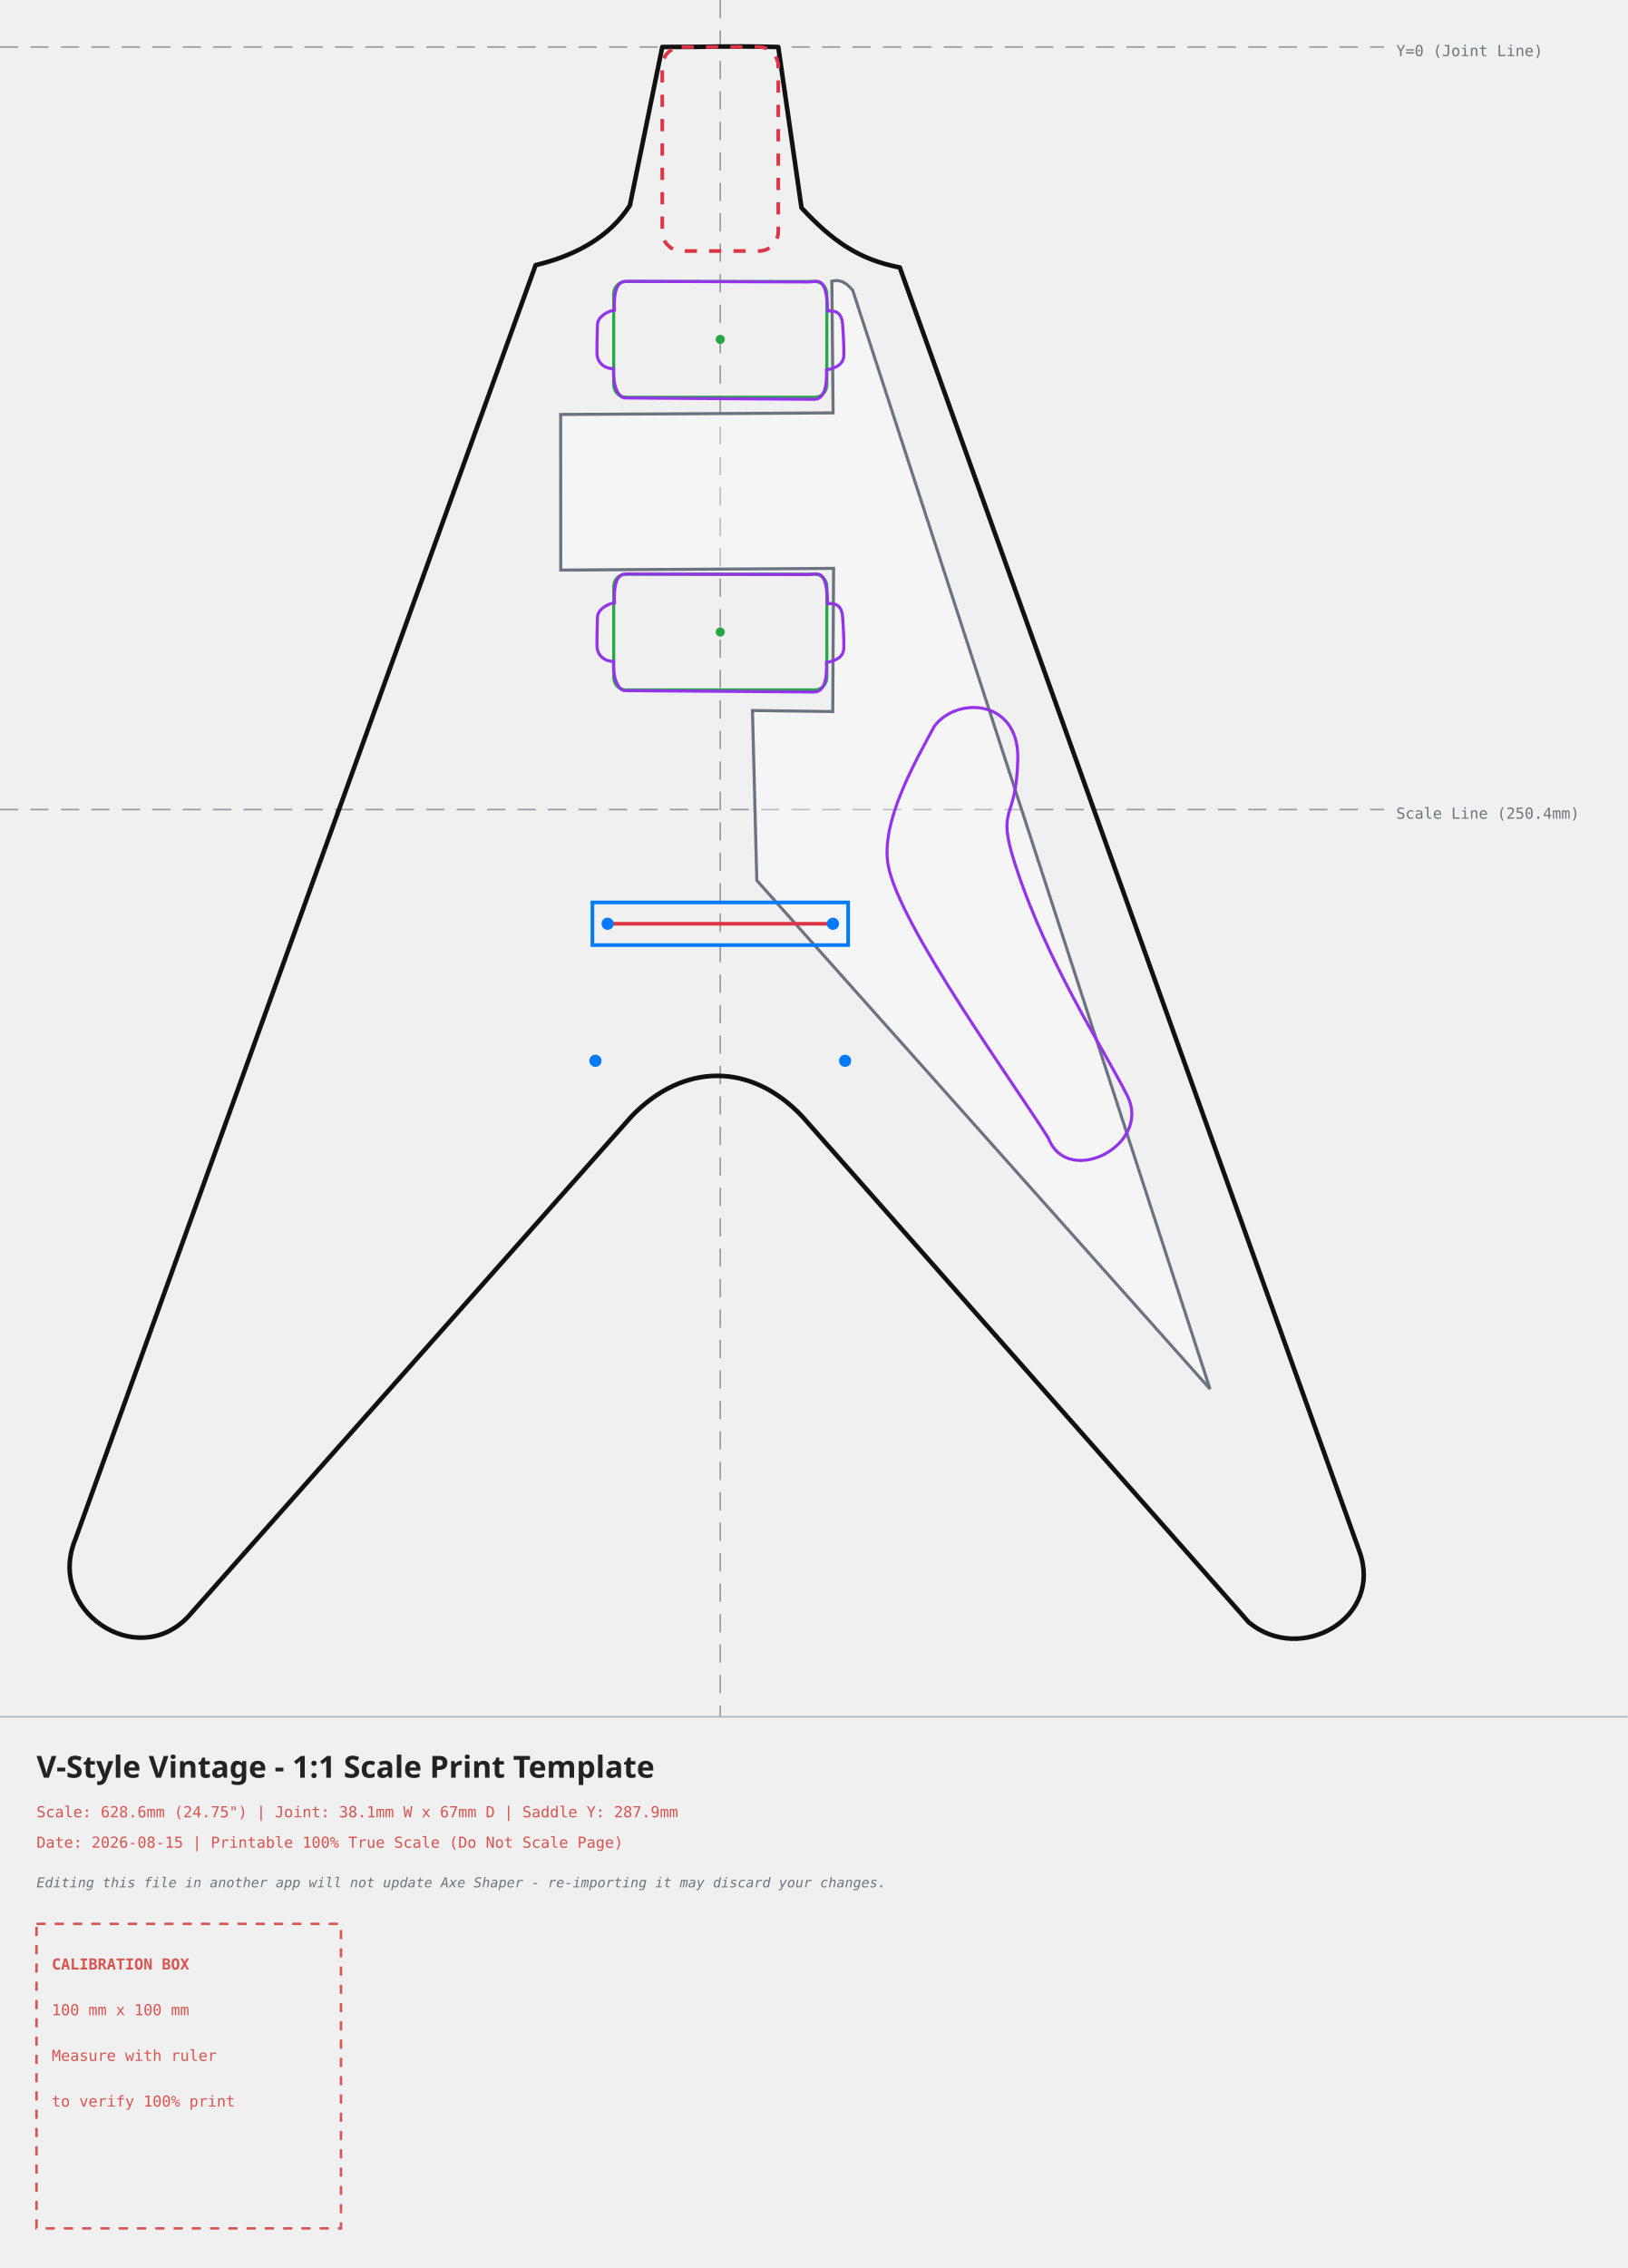
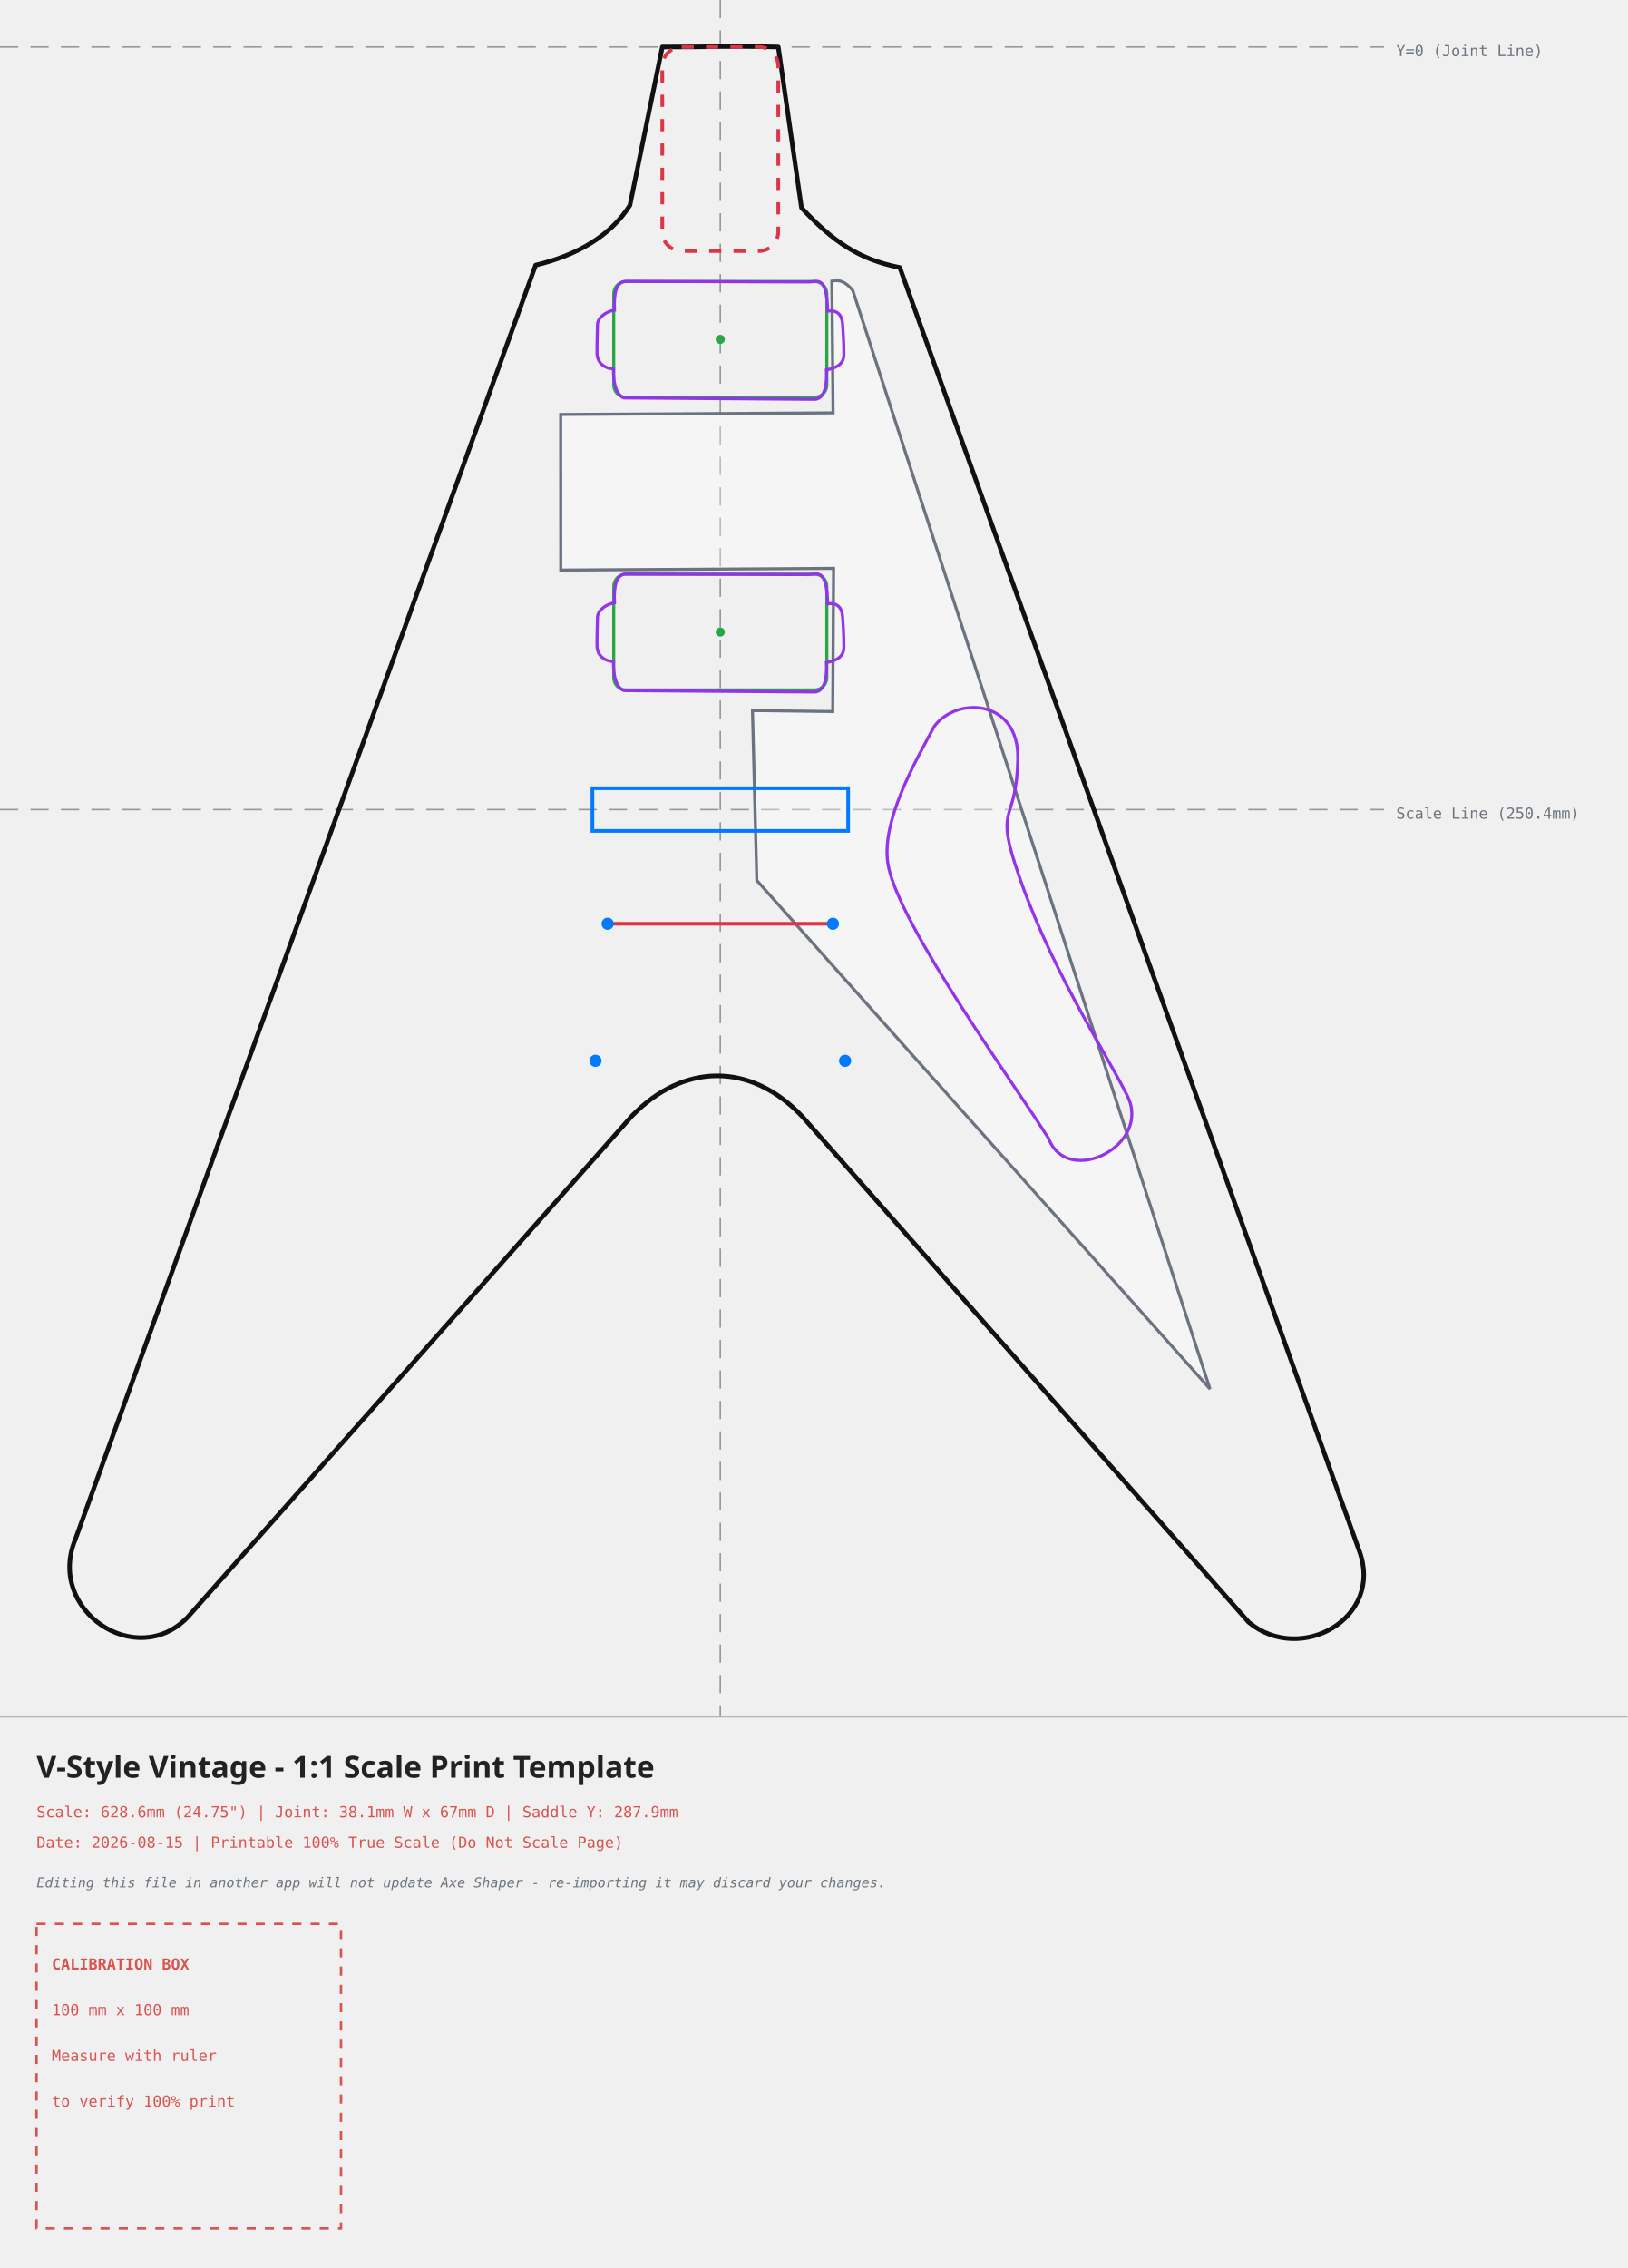
<svg xmlns="http://www.w3.org/2000/svg" width="534.60mm" height="744.75mm" viewBox="-236.58 -15.43 534.60 744.75">
  <style>
    .body-line { fill: none; stroke: #111111; stroke-width: 1.5; stroke-linecap: round; stroke-linejoin: round; }
    .neck-pocket { fill: none; stroke: #dc3545; stroke-width: 1.2; stroke-dasharray: 4,4; }
    .pickup-rout { fill: none; stroke: #28a745; stroke-width: 1.0; }
    .bridge-rout { fill: none; stroke: #007bff; stroke-width: 1.2; }
    .back-route { fill: none; stroke: #9333ea; stroke-width: 1.0; stroke-dasharray: 3,3; }
    .front-route { fill: none; stroke: #9333ea; stroke-width: 1.0; }
    .pickguard { fill: #ffffff; fill-opacity: 0.35; stroke: #6b7280; stroke-width: 1.0; }
    .center-axis { fill: none; stroke: #6c757d; stroke-width: 0.5; stroke-dasharray: 6,4; opacity: 0.7; }
    .calibration-box { fill: none; stroke: #d9534f; stroke-width: 0.8; stroke-dasharray: 3,3; }
    .band-rule { fill: none; stroke: #adb5bd; stroke-width: 0.5; }
    .text-label { font-family: monospace, sans-serif; font-size: 5px; fill: #d9534f; }
    .disclaimer-label { font-family: monospace, sans-serif; font-size: 4.5px; font-style: italic; fill: #6c757d; }
    .axis-label { font-family: monospace, sans-serif; font-size: 5px; fill: #6c757d; }
    .title-label { font-family: sans-serif; font-size: 10px; font-weight: bold; fill: #222222; }
  </style>
  <g>
    <line x1="0" y1="-15.43" x2="0" y2="548.32" class="center-axis" />
    <line x1="-236.58" y1="0" x2="218.02" y2="0" class="center-axis" />
    <text x="222.02" y="3" class="axis-label">Y=0 (Joint Line)</text>
    <line x1="-236.58" y1="250.41" x2="218.02" y2="250.41" class="center-axis" stroke="#007bff" />
    <text x="222.02" y="253.41" class="axis-label" fill="#007bff">Scale Line (250.4mm)</text>
    <path d="M -19.05 0.00 C -19.05 0.00, -29.68 51.98, -29.68 51.98 C -36.07 62.09, -47.16 68.43, -60.65 71.63 C -60.65 71.63, -211.77 489.89, -211.77 489.89 C -221.58 513.20, -191.88 533.32, -174.89 515.55 C -174.89 515.55, -29.08 351.07, -29.08 351.07 C -12.22 333.65, 9.91 333.18, 26.96 351.22 C 26.96 351.22, 173.59 517.29, 173.59 517.29 C 190.57 531.36, 218.02 515.87, 209.89 493.86 C 209.89 493.86, 58.96 72.40, 58.96 72.40 C 45.50 69.77, 36.93 63.80, 26.68 52.80 C 26.68 52.80, 19.05 0.00, 19.05 0.00 C -1.22 -0.43, 1.22 0.04, -19.05 0.00 Z" class="body-line" />
    <path d="M 37.22 171.21 C 37.22 171.21, 36.95 218.23, 36.95 218.23 C 36.95 218.23, 10.57 217.89, 10.57 217.89 C 10.57 217.89, 12.00 273.68, 12.00 273.68 C 12.00 273.68, 160.86 440.68, 160.86 440.68 C 160.86 440.68, 43.51 79.91, 43.51 79.91 C 41.02 76.96, 39.14 76.35, 36.65 76.89 C 36.65 76.89, 37.06 120.15, 37.06 120.15 C 37.06 120.15, -52.43 120.67, -52.43 120.67 C -52.43 120.67, -52.40 171.76, -52.40 171.76 C -52.40 171.76, 37.22 171.21, 37.22 171.21 Z" class="pickguard" style="fill:#ffffff" />
    <rect x="-19.05" y="0" width="38.1" height="67" rx="6.35" ry="6.35" class="neck-pocket" />
    <g transform="translate(0, 96.01213) rotate(0)">
      <rect x="-35.00" y="-19.00" width="70" height="38" rx="4" ry="4" class="pickup-rout" />
      <circle cx="0" cy="0" r="1.5" fill="#28a745" />
    </g>
    <g transform="translate(0, 192.118) rotate(0)">
      <rect x="-35.00" y="-19.00" width="70" height="38" rx="4" ry="4" class="pickup-rout" />
      <circle cx="0" cy="0" r="1.5" fill="#28a745" />
    </g>
    <path d="M 70.33 223.01 C 77.87 213.09, 98.12 214.27, 97.73 233.73 C 97.33 254.77, 90.60 248.85, 96.72 267.98 C 107.29 300.96, 126.10 329.19, 133.64 344.27 C 141.98 360.55, 114.19 374.70, 107.83 358.42 C 98.30 342.94, 58.43 288.27, 55.10 268.41 C 52.70 254.16, 64.37 234.13, 70.33 223.01 Z" class="front-route" />
    <path d="M -31.10 76.95 C -31.10 76.95, 29.16 77.15, 29.16 77.15 C 31.71 77.15, 34.97 74.64, 35.27 86.72 C 38.24 86.34, 39.89 87.67, 40.17 90.87 C 40.23 91.61, 40.65 97.37, 40.60 101.07 C 40.56 104.19, 38.03 105.47, 34.87 106.02 C 35.21 113.65, 33.09 115.69, 30.88 115.69 C 30.88 115.69, -31.60 115.24, -31.60 115.24 C -31.60 115.24, -35.27 114.57, -35.07 105.67 C -37.93 105.63, -40.43 103.79, -40.49 100.61 C -40.54 98.24, -40.39 93.53, -40.34 91.16 C -40.29 88.78, -37.35 86.80, -34.75 86.41 C -35.00 80.68, -34.12 77.07, -31.10 76.95 Z" class="front-route" />
    <path d="M -31.10 173.06 C -31.10 173.06, 29.16 173.25, 29.16 173.25 C 31.71 173.25, 34.97 170.74, 35.27 182.82 C 38.24 182.45, 39.89 183.78, 40.17 186.97 C 40.23 187.72, 40.65 193.47, 40.60 197.18 C 40.56 200.30, 38.03 201.58, 34.87 202.12 C 35.21 209.75, 33.09 211.80, 30.88 211.80 C 30.88 211.80, -31.60 211.35, -31.60 211.35 C -31.60 211.35, -35.27 210.67, -35.07 201.78 C -37.93 201.73, -40.43 199.90, -40.49 196.71 C -40.54 194.34, -40.39 189.64, -40.34 187.26 C -40.29 184.89, -37.35 182.91, -34.75 182.52 C -35.00 176.79, -34.12 173.18, -31.10 173.06 Z" class="front-route" />
    <g transform="translate(0, 287.91)">
-       <rect x="-42.00" y="-7.00" width="84" height="14" class="bridge-rout" />
+       <rect x="-42.00" y="-44.50" width="84" height="14" class="bridge-rout" />
      <line x1="-37.00" y1="0" x2="37.00" y2="0" stroke="#dc3545" stroke-width="1.2" />
      <circle cx="-37" cy="0" r="2" fill="#007bff" />
      <circle cx="37" cy="0" r="2" fill="#007bff" />
      <circle cx="-41" cy="45" r="2" fill="#007bff" />
      <circle cx="41" cy="45" r="2" fill="#007bff" />
    </g>
  </g>
  <g>
    <line x1="-236.58" y1="548.32" x2="298.02" y2="548.32" class="band-rule" />
    <text x="-224.58" y="568.32" class="title-label">V-Style Vintage - 1:1 Scale Print Template</text>
    <text x="-224.58" y="581.32" class="text-label">Scale: 628.6mm (24.75") | Joint: 38.1mm W x 67mm D | Saddle Y: 287.9mm</text>
    <text x="-224.58" y="591.32" class="text-label">Date: 2026-08-15 | Printable 100% True Scale (Do Not Scale Page)</text>
    <text x="-224.58" y="604.32" class="disclaimer-label">Editing this file in another app will not update Axe Shaper - re-importing it may discard your changes.</text>
    <g transform="translate(-224.58, 616.32)">
      <rect x="0" y="0" width="100" height="100" class="calibration-box" />
      <text x="5" y="15" class="text-label" font-weight="bold">CALIBRATION BOX</text>
      <text x="5" y="30" class="text-label">100 mm x 100 mm</text>
      <text x="5" y="45" class="text-label">Measure with ruler</text>
      <text x="5" y="60" class="text-label">to verify 100% print</text>
    </g>
  </g>
</svg>
